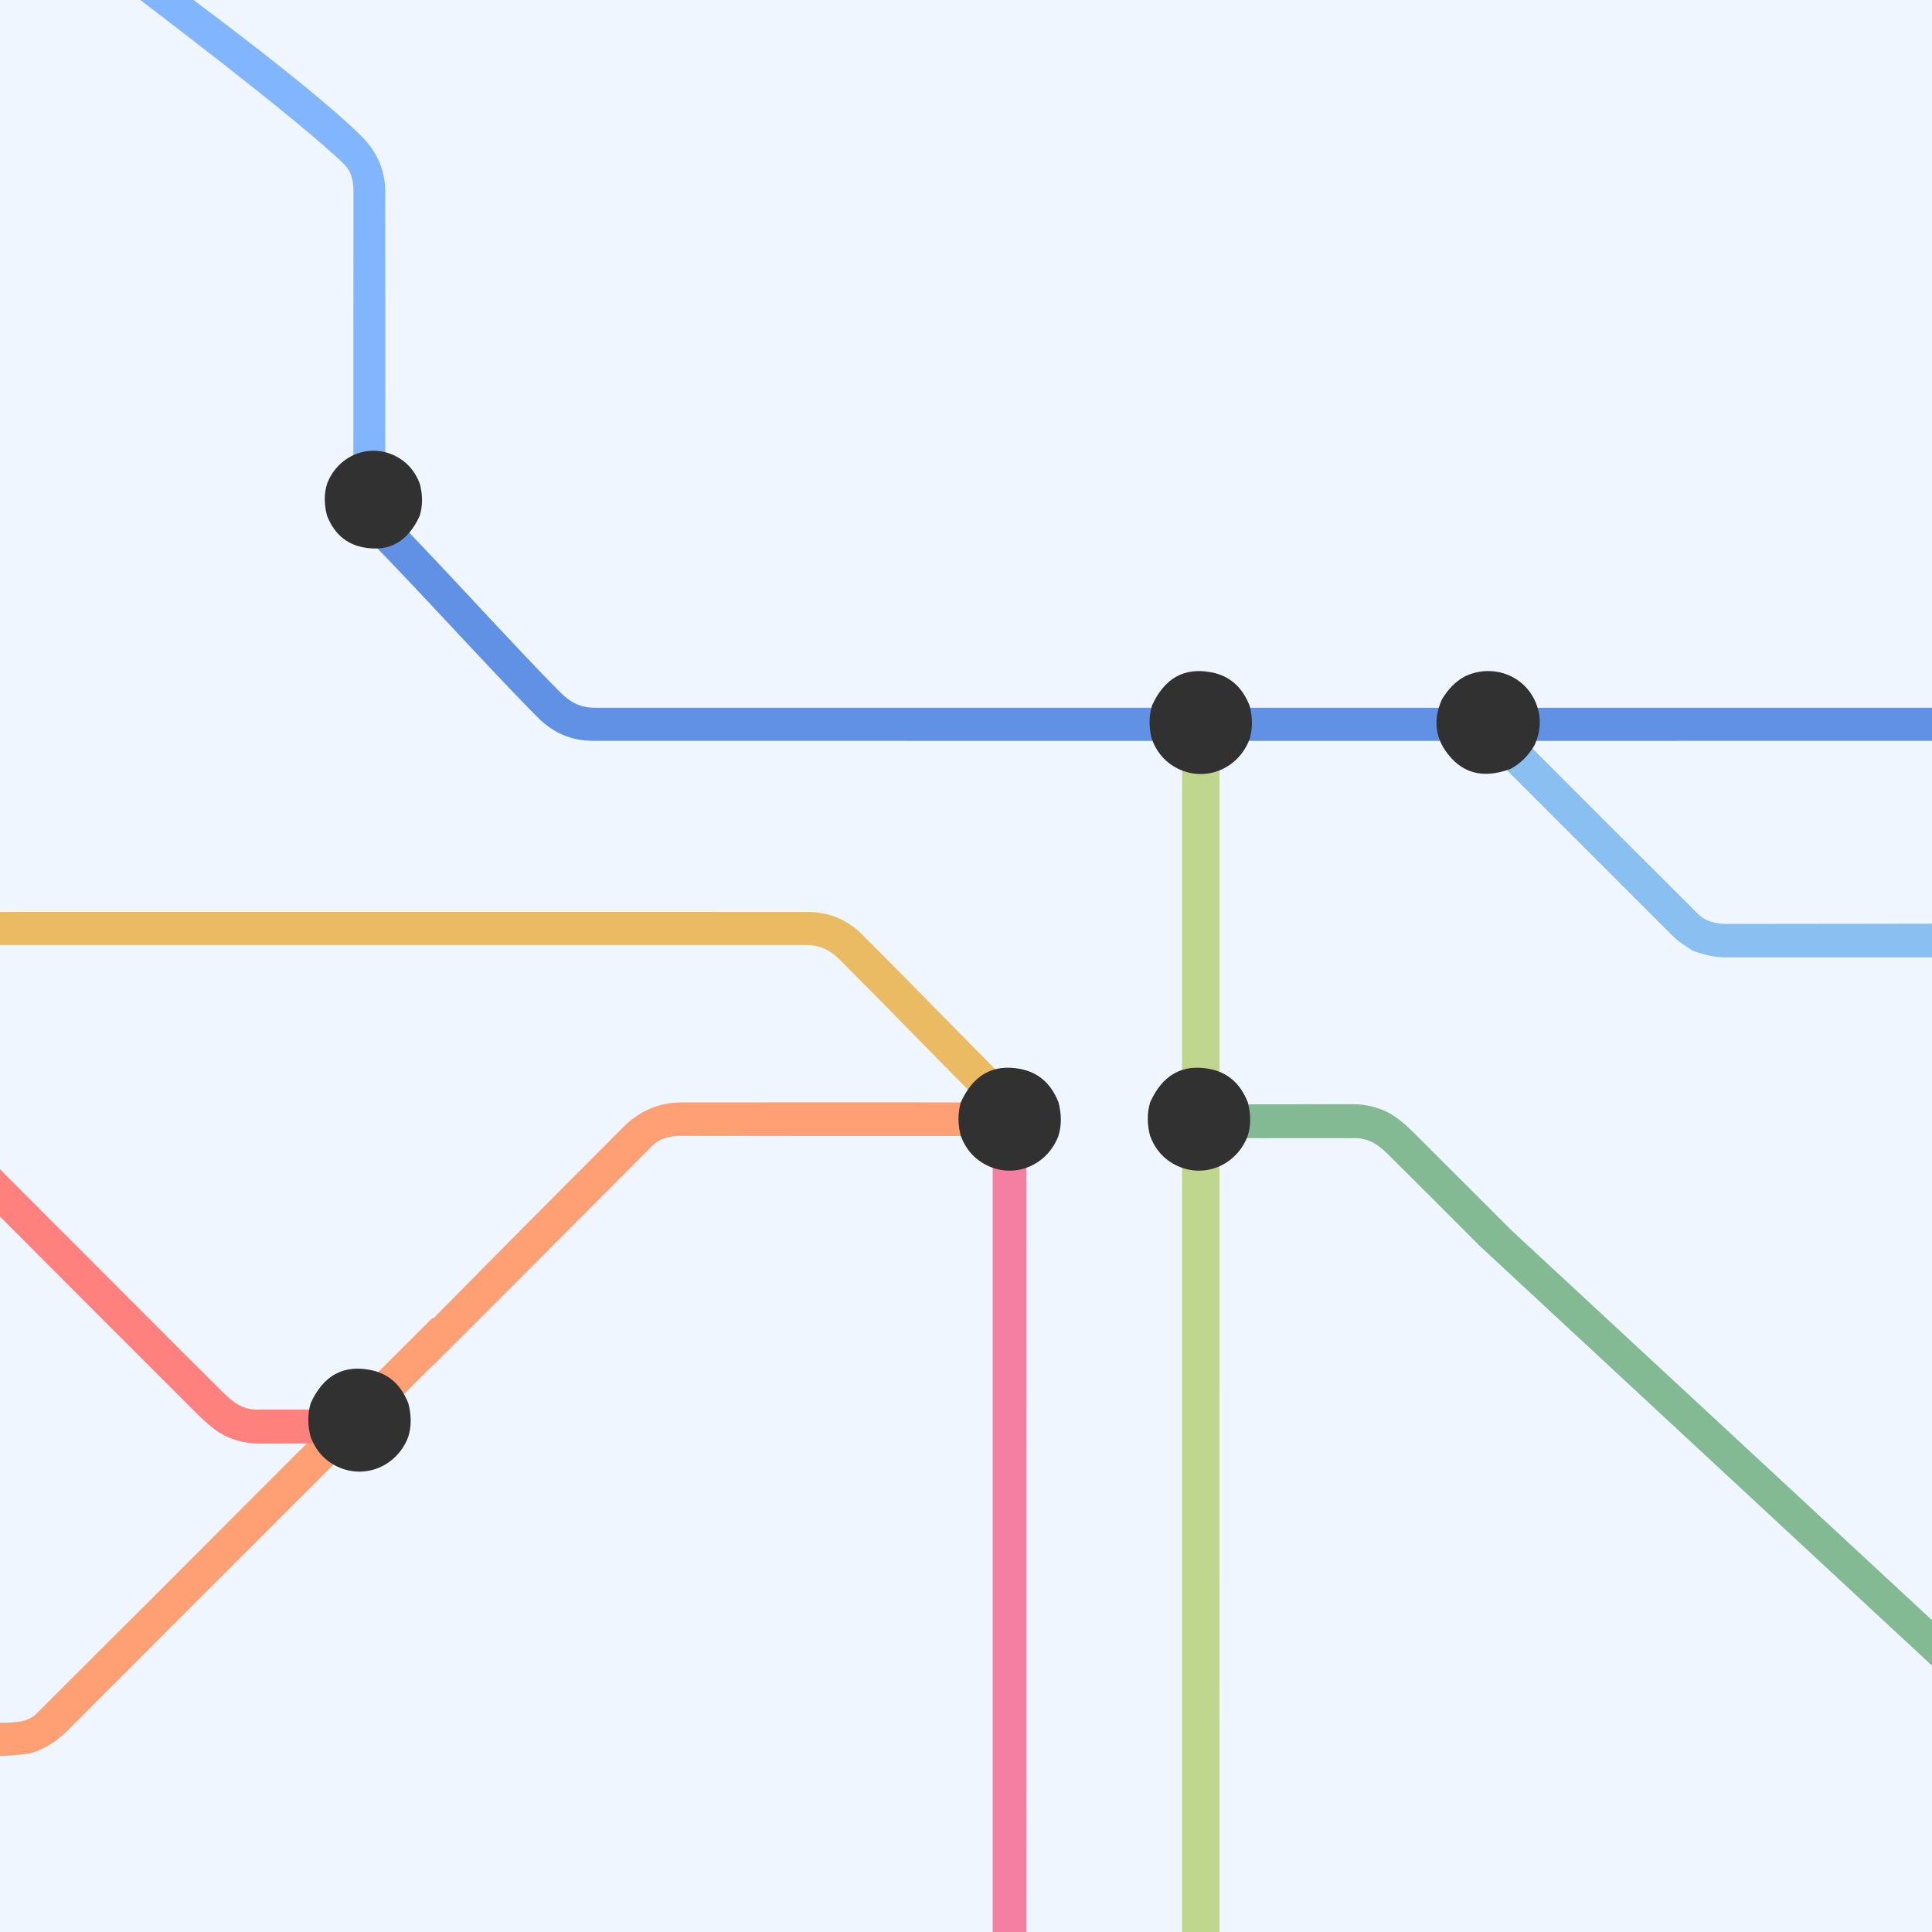
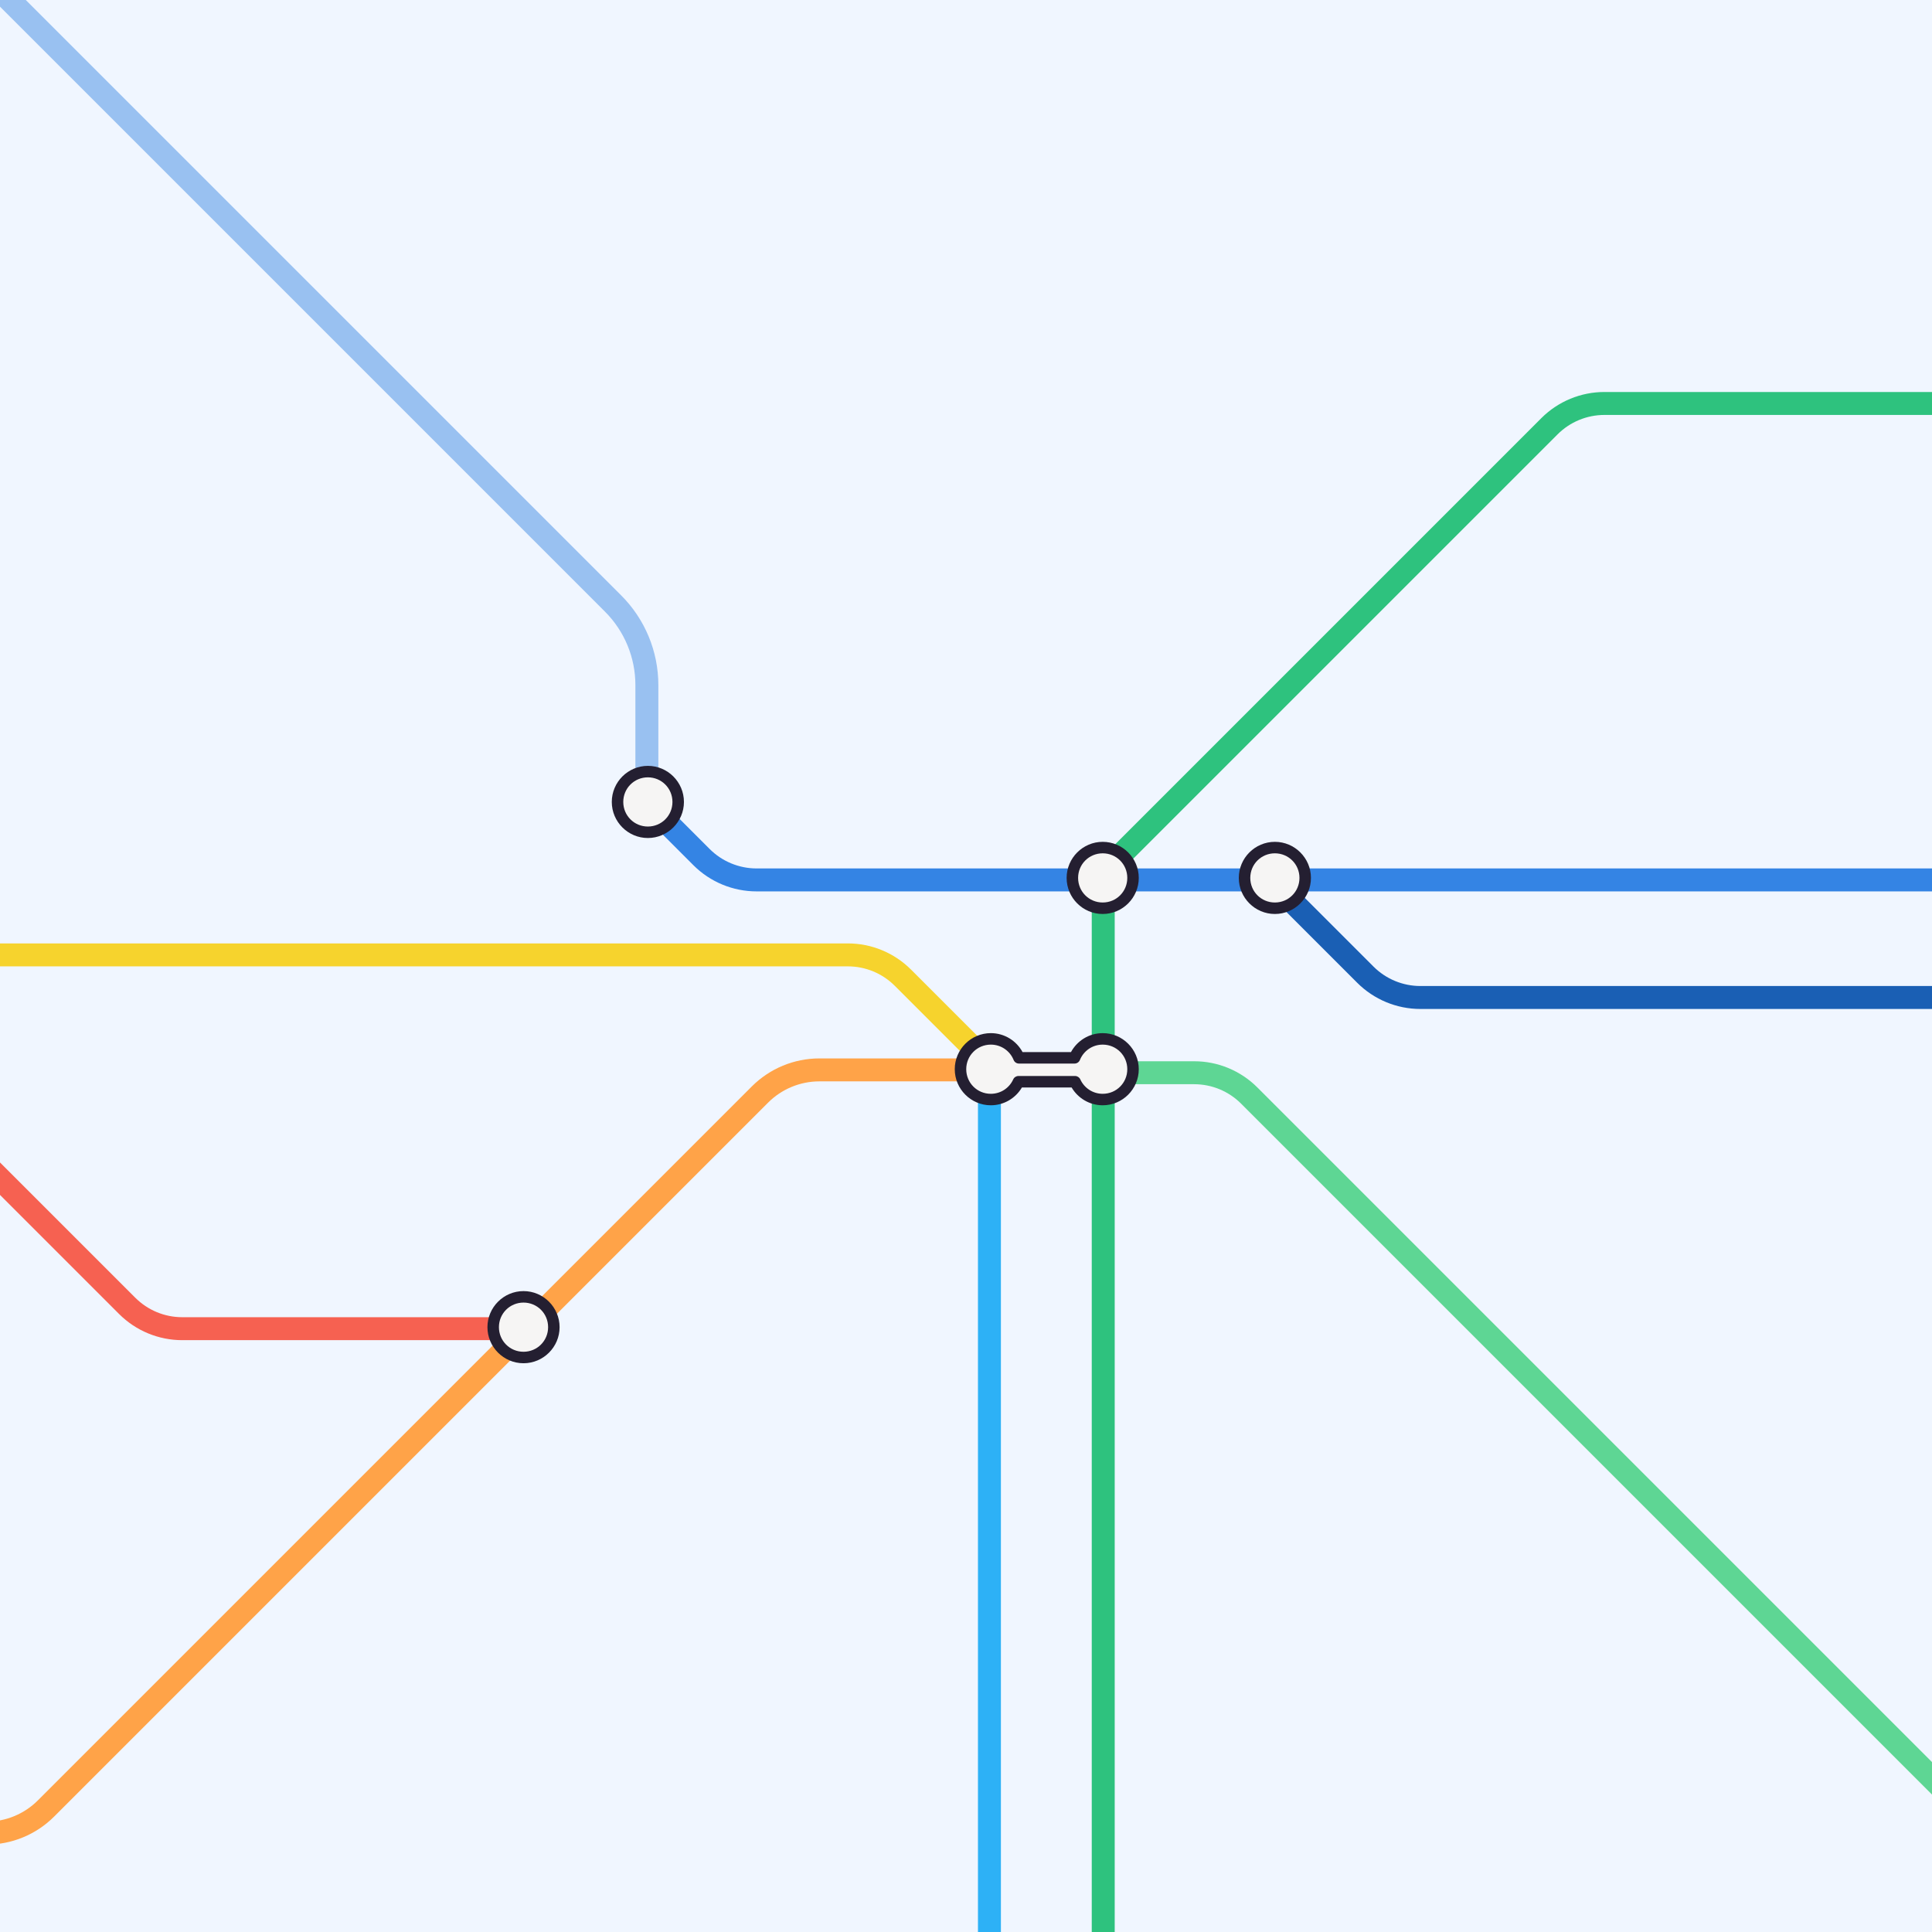
<svg xmlns="http://www.w3.org/2000/svg" version="1.1" width="4096.00" height="4096.00" viewBox="0 0 4096.0 4096.0">
-   <rect x="0" y="0" width="4096.00" height="4096.00" fill="#f0f6ff" />
+   <rect x="0" y="0" width="4096.00" height="4096.00" fill="#ffffff" />
  <g id="document" transform="scale(1.0 1.0) translate(2048.0 2048.0)">
-     <path d="M85.601,242.56 C-3.523,153.296 -130.673,22.216 -219.727,-66.349 C-252.114,-98.526 -290.806,-114.615 -335.805,-114.615 C-1646.78,-114.895 -2074.46,-114.615 -2074.46,-114.615 L-2074.46,-44.603 C-2074.46,-44.603 -1646.34,-44.654 -340.993,-44.549 C-309.76,-44.549 -289.269,-34.854 -265.792,-11.481 C-178.344,75.757 -52.802,205.37 34.715,293.026 L85.601,242.56 Z " fill="#ebbb64" fill-opacity="1.00" />
-     <path d="M83.711,289.245 C-113.158,289.21 -406.264,288.931 -603.064,289.245 C-650.613,289.28 -691.979,306.888 -727.16,342.07 C-854.855,469.555 -1121.5,738.7 -1177.61,796.346 L-1120.02,782.249 C-1118.71,781.926 -1117.32,782.312 -1116.37,783.266 C-1115.42,784.22 -1115.03,785.603 -1115.35,786.913 L-1130.71,847.546 C-1031.91,749.583 -759.652,475.878 -663.435,379.592 C-650.439,366.596 -630.752,360.115 -604.374,360.15 C-408.972,360.394 -116.268,360.761 81.196,360.412 L51.901,327.658 C50.259,325.807 50.294,323.99 52.006,322.208 L83.711,289.245 Z M-1130.71,745.67 L-1411.13,1025.78 L-1461.65,1076.3 C-1632.94,1248.08 -1803.09,1418.12 -1972.08,1586.41 C-1978.65,1592.98 -1988.88,1597.94 -2002.79,1601.29 C-2011.03,1603.25 -2036.12,1604.23 -2036.12,1604.23 L-2066.33,1604.23 L-2066.33,1675.97 C-2066.33,1675.97 -1995.82,1673.25 -1979.36,1667.9 C-1952.08,1659.06 -1926.99,1643.2 -1904.11,1620.32 C-1739.48,1455.27 -1575.02,1290.77 -1410.71,1126.81 L-1360.51,1076.71 L-1080.03,796.346 L-1130.71,745.67 Z " fill="#ff9f74" fill-opacity="1.00" />
-     <path d="M128.175,353.832 L56.536,354.409 C56.396,1053.29 56.536,2096.54 56.536,2096.54 L128.174,2096.54 C128.174,2096.54 128.349,1052.4 128.175,353.832 Z " fill="#f57fa2" fill-opacity="1.00" />
-     <path d="M-1204.16,1012.13 L-1204.74,940.489 C-1903.62,940.349 -803.952,940.454 -1501.82,940.489 C-1532.58,940.541 -1551.92,927.073 -1575.19,903.91 C-1638.46,841.128 -1702.69,776.967 -1767.88,711.425 L-2068.05,410.824 L-2118.05,460.924 L-1836.37,743.34 C-1768.56,811.152 -1699.88,879.768 -1630.32,949.188 C-1607.43,972.072 -1588.23,987.357 -1572.72,995.043 C-1549.42,1006.61 -1524.91,1012.39 -1499.2,1012.39 C-802.38,1012.49 -1902.73,1012.3 -1204.16,1012.13 Z " fill="#ff817e" fill-opacity="1.00" />
-     <path d="M-1182.25,927.296 C-1197.87,887.293 -1224.96,863.624 -1263.53,856.287 C-1321.07,845.352 -1363,868.899 -1389.3,926.929 C-1396.01,949.638 -1396.06,973.448 -1389.46,998.358 C-1378.7,1026.87 -1360.43,1047.55 -1334.65,1060.41 C-1275.74,1089.75 -1206.46,1061.24 -1182.56,998.568 C-1175.65,976.907 -1175.54,953.15 -1182.25,927.296 Z " fill="#313131" fill-opacity="1.00" />
-     <path d="M196.161,289.206 C180.544,249.203 153.451,225.534 114.88,218.197 C57.339,207.262 15.415,230.809 -10.893,288.839 C-17.601,311.548 -17.653,335.358 -11.05,360.268 C-0.29,388.776 17.982,409.459 43.766,422.316 C102.67,451.663 171.95,423.155 195.846,360.478 C202.764,338.817 202.869,315.06 196.161,289.206 Z " fill="#313131" fill-opacity="1.00" />
-     <path d="M-1265.34,-903.054 C-1176.22,-813.79 -995.599,-614.23 -906.545,-525.665 C-874.159,-493.488 -835.466,-477.4 -790.467,-477.4 C520.507,-477.12 2074.35,-477.454 2074.35,-477.454 L2074.35,-547.466 C2074.35,-547.466 520.07,-547.36 -785.279,-547.466 C-816.513,-547.466 -837.003,-557.161 -860.481,-580.534 C-947.928,-667.771 -1126.94,-865.864 -1214.46,-953.52 L-1265.34,-903.054 Z " fill="#6091e4" fill-opacity="1.00" />
-     <path d="M2060.26,-18.187 C2060.26,-18.187 1842.52,-18.138 1609.96,-18.187 C1589.65,-18.187 1566.21,-23.103 1539.63,-32.935 C1533.1,-37.481 1526.01,-42.298 1518.36,-47.387 C1511.09,-52.18 1504.52,-57.541 1498.64,-63.47 C1180.7,-381.264 1424.77,-137.169 1106.93,-455.112 L1142.87,-519.219 C1466.89,-194.903 1228.68,-433.143 1552.15,-110.012 C1566.13,-96.079 1586.64,-89.137 1613.67,-89.187 C1831.06,-89.285 2060.26,-89.78 2060.26,-89.78 L2060.26,-18.187 Z " fill="#89c0f1" fill-opacity="1.00" />
-     <path d="M1008.77,-564.737 C991.523,-525.408 993.944,-489.513 1016.03,-457.052 C1048.98,-408.632 1095.28,-395.637 1154.92,-418.069 C1175.72,-429.383 1192.59,-446.182 1205.54,-468.465 C1218.08,-496.232 1219.79,-523.778 1210.65,-551.1 C1189.75,-613.503 1120.6,-642.333 1059.39,-614.911 C1039.18,-604.486 1022.3,-587.761 1008.77,-564.737 Z " fill="#313131" fill-opacity="1.00" />
-     <path d="M-1231.21,-988.719 C-1231.17,-1175.72 -1230.91,-1454.12 -1231.21,-1641.05 C-1231.24,-1686.22 -1247.97,-1725.51 -1281.38,-1758.93 C-1402.47,-1880.22 -1773.65,-2148.49 -1773.65,-2148.49 L-1773.65,-2065.54 C-1773.65,-2065.54 -1408.48,-1789.79 -1317.02,-1698.4 C-1304.68,-1686.05 -1298.52,-1667.35 -1298.56,-1642.3 C-1298.79,-1456.7 -1299.14,-1178.67 -1298.8,-991.108 L-1267.69,-1018.93 C-1265.93,-1020.49 -1264.21,-1020.46 -1262.52,-1018.83 L-1231.21,-988.719 Z " fill="#81b6ff" fill-opacity="1.00" />
-     <path d="M526.036,293.318 L526.613,364.956 C1225.49,365.097 125.826,364.991 823.692,364.957 C854.454,364.904 873.791,378.372 897.06,401.535 C960.33,464.317 1024.56,528.479 1089.75,594.02 L2084.24,1516.89 L2134.23,1466.79 L1158.25,562.106 C1090.44,494.293 1021.75,425.677 952.19,356.257 C929.306,333.373 910.109,318.089 894.597,310.402 C871.294,298.838 846.785,293.056 821.072,293.056 C124.254,292.951 1224.6,293.144 526.036,293.318 Z " fill="#83ba93" fill-opacity="1.00" />
-     <path d="M-1354.75,-954.959 C-1339.92,-916.962 -1314.19,-894.48 -1277.55,-887.511 C-1222.89,-877.124 -1183.07,-899.491 -1158.08,-954.611 C-1151.71,-976.181 -1151.66,-998.797 -1157.94,-1022.46 C-1168.16,-1049.54 -1185.51,-1069.18 -1210,-1081.39 C-1265.95,-1109.27 -1331.76,-1082.19 -1354.46,-1022.66 C-1361.03,-1002.08 -1361.13,-979.516 -1354.75,-954.959 Z " fill="#313131" fill-opacity="1.00" />
-     <path d="M537.301,2121.27 L537.467,-531.718 L458.026,-531.801 L458.026,2121.35 C484.479,2114.82 510.904,2114.8 537.301,2121.27 Z " fill="#bfd68f" fill-opacity="1.00" />
-     <path d="M597.502,289.207 C581.886,249.204 554.792,225.534 516.222,218.197 C458.681,207.262 416.756,230.809 390.449,288.84 C383.741,311.549 383.688,335.358 390.291,360.268 C401.052,388.777 419.324,409.459 445.107,422.316 C504.011,451.663 573.291,423.155 597.188,360.478 C604.105,338.817 604.21,315.06 597.502,289.207 Z " fill="#313131" fill-opacity="1.00" />
-     <path d="M601.332,-551.682 C585.715,-591.685 558.622,-615.355 520.052,-622.691 C462.51,-633.627 420.586,-610.079 394.278,-552.049 C387.571,-529.34 387.518,-505.53 394.121,-480.62 C404.882,-452.112 423.154,-431.429 448.937,-418.572 C507.841,-389.225 577.121,-417.734 601.018,-480.411 C607.935,-502.072 608.04,-525.829 601.332,-551.682 Z " fill="#313131" fill-opacity="1.00" />
+     <path d="M-657.096,-383.629 C-657.073,-493.804 -656.917,-657.827 -657.096,-767.965 C-657.113,-794.573 -666.968,-817.724 -686.655,-837.411 C-757.995,-908.877 -2129.11,-2154.63 -2129.11,-2154.63 L-2129.11,-2105.76 C-2129.11,-2105.76 -761.539,-855.597 -707.654,-801.753 C-700.382,-794.476 -696.752,-783.458 -696.775,-768.701 C-696.913,-659.351 -697.115,-495.542 -696.919,-385.036 L-678.589,-401.428 C-677.548,-402.347 -676.536,-402.329 -675.54,-401.369 L-657.096,-383.629 Z " fill="#99c1f1" fill-opacity="1.00" />
+     <path d="M-2295.23,2321.17 L2292.14,2321.17 L2292.14,-2266.2 L-2295.23,-2266.2 L-2295.23,2321.17 Z " fill="#f0f6ff" fill-opacity="1.00" />
+     <path d="M-310.711,195.912 C-364.451,195.912 -416.014,217.271 -454.014,255.271 L-1967.66,1768.91 C-1996.54,1797.8 -2035.69,1814.02 -2076.54,1814.02 L-2292.59,1814.02 L-2292.59,1862.68 L-2076.54,1862.68 C-2022.8,1862.68 -1971.24,1841.33 -1933.24,1803.33 L-419.6,289.685 C-390.714,260.8 -351.562,244.582 -310.711,244.582 L49.682,244.582 L49.682,195.912 L-310.711,195.912 Z " fill="#ffa348" fill-opacity="1.00" />
+     <path d="M-1661.64,793.255 C-1711.85,793.255 -1760.02,773.299 -1795.52,737.797 L-2314.42,218.902 L-2280,184.488 L-1761.11,703.382 C-1734.72,729.771 -1698.96,744.585 -1661.64,744.585 L-933.25,744.587 L-933.248,793.255 L-1661.64,793.255 Z " fill="#f66151" fill-opacity="1.00" />
+     <g>
+       <path d="M-938.099,830.024 C-902.556,830.024 -873.791,801.254 -873.791,765.715 C-873.791,730.175 -902.556,701.406 -938.099,701.406 C-973.637,701.406 -1002.41,730.175 -1002.41,765.715 C-1002.41,801.254 -973.637,830.024 -938.099,830.024 Z " fill="#f6f5f4" fill-opacity="1.00" />
+       <path d="M-938.1,689.239 C-980.204,689.239 -1014.58,723.609 -1014.58,765.715 C-1014.58,807.821 -980.204,842.191 -938.1,842.191 C-895.991,842.191 -861.623,807.82 -861.623,765.715 C-861.623,723.61 -895.991,689.239 -938.1,689.239 Z M-938.1,713.573 C-909.123,713.573 -885.958,736.741 -885.958,765.715 C-885.958,794.689 -909.123,817.857 -938.1,817.857 C-967.07,817.857 -990.241,794.687 -990.241,765.715 C-990.241,736.743 -967.07,713.573 -938.1,713.573 Z " fill="#241f31" fill-opacity="1.00" />
+     </g>
+     <path d="M-730.934,-785.627 C-680.56,-735.253 -652.249,-666.905 -652.249,-595.665 L-652.249,-385.086 L-700.918,-385.086 L-700.918,-595.665 C-700.918,-654.016 -724.088,-709.952 -765.349,-751.213 L-2073.47,-2059.34 L-2039.06,-2093.75 L-730.934,-785.627 Z " fill="#99c1f1" fill-opacity="1.00" />
+     <path d="M2292.14,-158.174 L2292.14,-206.843 L-443.977,-206.844 C-481.296,-206.844 -517.061,-221.658 -543.45,-248.047 L-656.77,-361.367 L-691.184,-326.953 L-577.864,-213.632 C-542.361,-178.13 -494.185,-158.174 -443.977,-158.174 L2292.14,-158.174 Z " fill="#3484e4" fill-opacity="1.00" />
+     <g>
+       <path d="M-674.476,-283.52 C-638.933,-283.52 -610.167,-312.29 -610.167,-347.83 C-610.167,-383.369 -638.933,-412.138 -674.476,-412.138 C-710.013,-412.138 -738.785,-383.369 -738.785,-347.83 C-738.785,-312.29 -710.013,-283.52 -674.476,-283.52 Z " fill="#f6f5f4" fill-opacity="1.00" />
+       <path d="M-674.476,-424.305 C-716.58,-424.305 -750.952,-389.936 -750.952,-347.83 C-750.952,-305.724 -716.58,-271.353 -674.476,-271.353 C-632.367,-271.353 -597.999,-305.725 -597.999,-347.83 C-597.999,-389.934 -632.367,-424.305 -674.476,-424.305 Z M-674.476,-399.971 C-645.499,-399.971 -622.335,-376.803 -622.335,-347.83 C-622.335,-318.856 -645.499,-295.687 -674.476,-295.687 C-703.446,-295.687 -726.617,-318.857 -726.617,-347.83 C-726.617,-376.802 -703.446,-399.971 -674.476,-399.971 Z " fill="#241f31" fill-opacity="1.00" />
+     </g>
+     <path d="M290.615,201.948 L290.615,250.618 L483.75,250.618 C521.069,250.618 556.834,265.432 583.223,291.821 L2116.06,1824.65 L2150.47,1790.24 L617.637,257.406 C582.134,221.904 533.958,201.948 483.75,201.948 L290.615,201.948 Z " fill="#5ed694" fill-opacity="1.00" />
+     <path d="M266.608,-182.509 L266.608,2076.54 L315.276,2076.54 L315.276,-182.509 L266.608,-182.509 Z " fill="#2ec27e" fill-opacity="1.00" />
+     <path d="M-2295.23,-47.89 L-2295.23,0.779 L-250.489,0.779 C-213.17,0.779 -177.405,15.594 -151.016,41.982 L43.419,236.418 L77.834,202.004 L-116.602,7.568 C-152.104,-27.934 -200.281,-47.89 -250.489,-47.89 L-2295.23,-47.89 Z " fill="#f6d32d" fill-opacity="1.00" />
+     <path d="M25.348,220.247 L25.348,2076.54 L74.016,2076.54 L74.017,220.247 L25.348,220.247 Z " fill="#2db1f6" fill-opacity="1.00" />
+     <g>
+       <path d="M52.636,154.507 C17.098,154.507 -11.674,183.277 -11.674,218.816 C-11.674,254.355 17.098,283.126 52.636,283.126 C78.702,283.126 101.107,267.643 111.21,245.373 L231.245,245.373 C241.349,267.642 263.755,283.126 289.818,283.126 C325.361,283.126 354.126,254.355 354.126,218.816 C354.126,183.277 325.361,154.507 289.818,154.507 C262.822,154.507 239.746,171.117 230.205,194.676 L112.25,194.676 C102.711,171.116 79.636,154.507 52.636,154.507 Z " fill="#f6f5f4" fill-opacity="1.00" />
+       <path d="M52.636,142.339 C10.532,142.339 -23.842,176.711 -23.842,218.817 C-23.842,260.923 10.532,295.294 52.636,295.294 C80.652,295.294 105.223,280.133 118.527,257.541 L223.929,257.541 C237.235,280.132 261.805,295.294 289.818,295.294 C331.927,295.294 366.293,260.921 366.293,218.817 C366.293,176.712 331.926,142.339 289.818,142.339 C260.818,142.339 235.51,158.583 222.566,182.509 L119.889,182.509 C106.946,158.583 81.639,142.339 52.636,142.339 Z M52.636,166.673 C74.646,166.673 93.248,180.166 100.972,199.243 C102.833,203.836 107.293,206.843 112.25,206.843 L230.205,206.843 C235.161,206.843 239.623,203.837 241.483,199.243 C249.209,180.166 267.813,166.673 289.818,166.673 C318.795,166.673 341.958,189.843 341.958,218.817 C341.958,247.79 318.795,270.96 289.818,270.959 C268.574,270.959 250.51,258.384 242.325,240.345 C240.352,235.998 236.019,233.206 231.246,233.206 L111.21,233.206 C106.436,233.206 102.102,235.998 100.13,240.346 C91.946,258.385 73.884,270.96 52.636,270.959 C23.666,270.959 0.493,247.789 0.493,218.817 C0.493,189.845 23.666,166.673 52.636,166.673 L52.636,166.673 Z " fill="#241f31" fill-opacity="1.00" />
+     </g>
+     <path d="M2292.14,-1216.95 L2292.14,-1168.29 L1353.61,-1168.29 C1316.29,-1168.29 1280.53,-1153.47 1254.14,-1127.08 L309.391,-182.333 L274.976,-216.747 L1219.73,-1161.5 C1255.23,-1197 1303.4,-1216.95 1353.61,-1216.95 L2292.14,-1216.95 Z " fill="#2ec27e" fill-opacity="1.00" />
+     <g>
+       <path d="M289.817,-122.45 C325.36,-122.45 354.126,-151.219 354.126,-186.758 C354.126,-222.298 325.36,-251.068 289.817,-251.068 C254.28,-251.068 225.509,-222.298 225.509,-186.758 C225.509,-151.219 254.28,-122.45 289.817,-122.45 Z " fill="#f6f5f4" fill-opacity="1.00" />
+       <path d="M289.818,-263.235 C247.714,-263.235 213.341,-228.865 213.341,-186.758 C213.341,-144.652 247.714,-110.283 289.818,-110.283 C331.926,-110.283 366.293,-144.654 366.293,-186.758 C366.293,-228.863 331.926,-263.235 289.818,-263.235 Z M289.818,-238.901 C318.795,-238.901 341.959,-215.732 341.959,-186.758 C341.959,-157.785 318.795,-134.617 289.818,-134.617 C260.847,-134.617 237.676,-157.786 237.676,-186.758 C237.676,-215.731 260.847,-238.901 289.818,-238.901 Z " fill="#241f31" fill-opacity="1.00" />
+     </g>
+     <path d="M963.375,91.1 C913.167,91.1 864.991,71.144 829.488,35.641 L635.053,-158.794 L669.467,-193.208 L863.902,1.227 C890.291,27.616 926.056,42.43 963.375,42.43 L2292.14,42.43 L2292.14,91.1 L963.375,91.1 Z " fill="#1a5fb4" fill-opacity="1.00" />
+     <g>
+       <path d="M654.835,-122.45 C690.378,-122.45 719.144,-151.219 719.144,-186.758 C719.144,-222.298 690.378,-251.068 654.835,-251.068 C619.298,-251.068 590.526,-222.298 590.526,-186.758 C590.526,-151.219 619.298,-122.45 654.835,-122.45 Z " fill="#f6f5f4" fill-opacity="1.00" />
+       <path d="M654.835,-263.235 C612.731,-263.235 578.359,-228.865 578.359,-186.758 C578.359,-144.652 612.731,-110.283 654.835,-110.283 C696.944,-110.283 731.311,-144.654 731.311,-186.758 C731.311,-228.863 696.944,-263.235 654.835,-263.235 Z M654.835,-238.901 C683.813,-238.901 706.977,-215.732 706.977,-186.758 C706.977,-157.785 683.813,-134.617 654.835,-134.617 C625.865,-134.617 602.693,-157.786 602.693,-186.758 C602.693,-215.731 625.865,-238.901 654.835,-238.901 Z " fill="#241f31" fill-opacity="1.00" />
+     </g>
  </g>
</svg>
